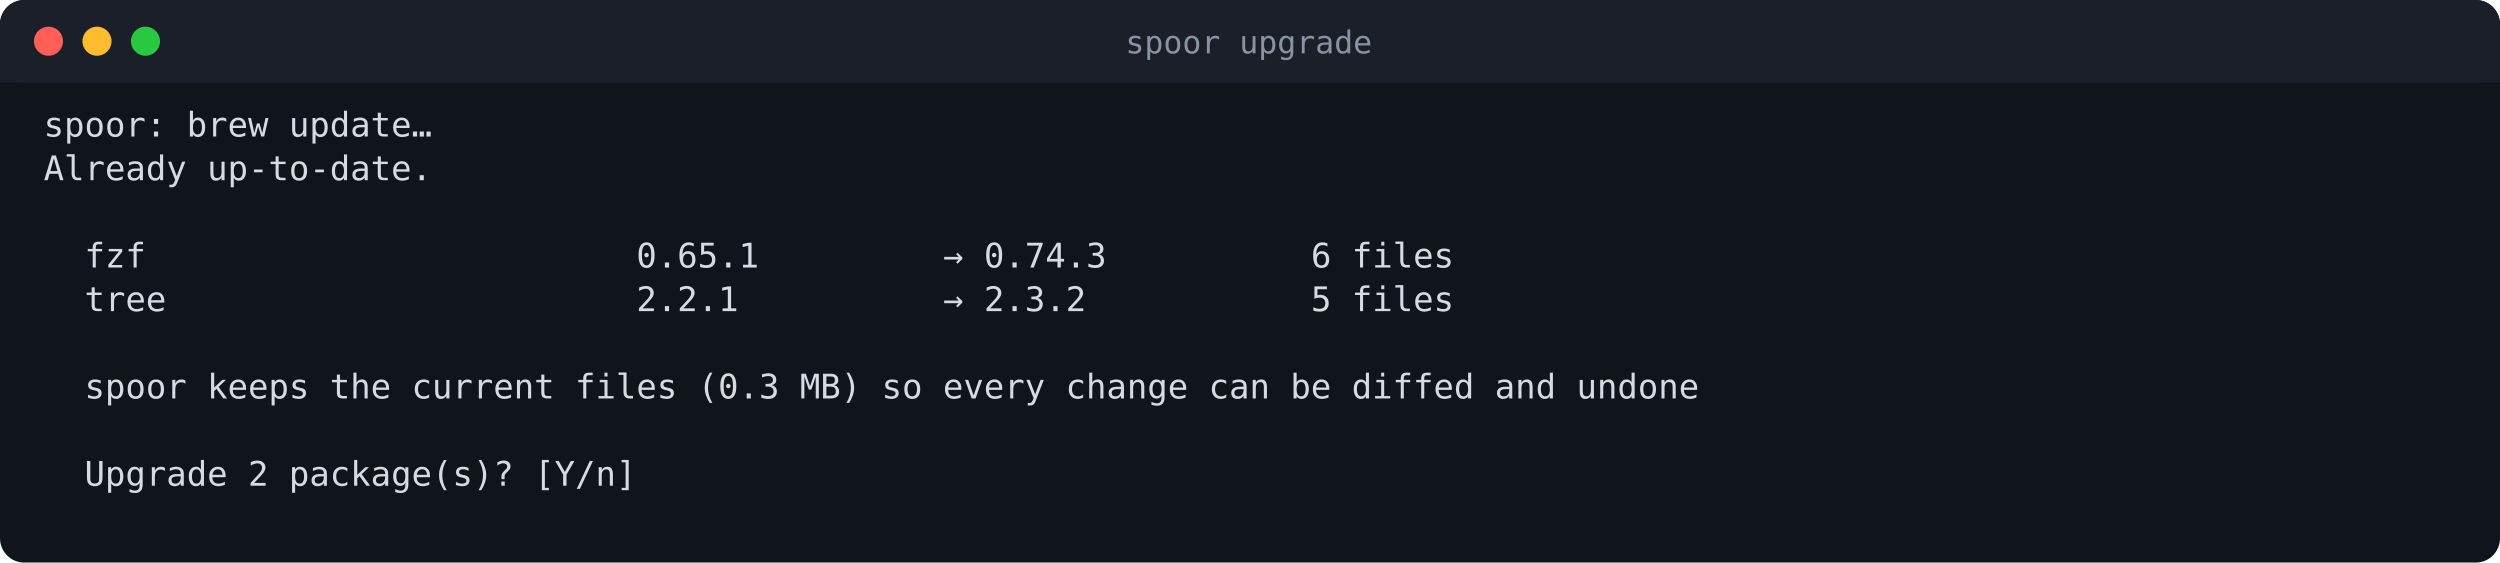
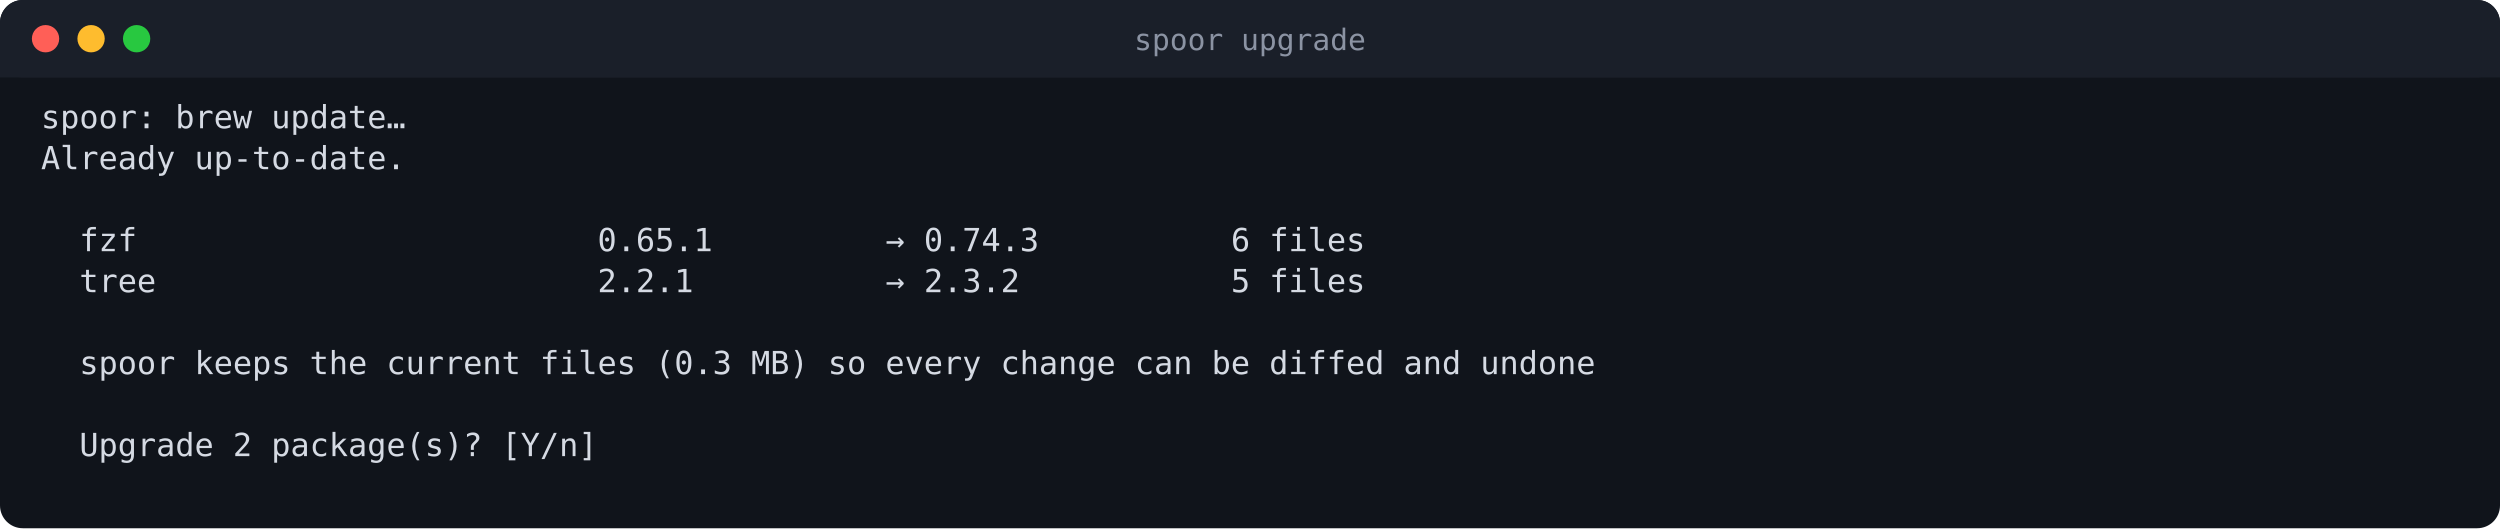
- <svg xmlns="http://www.w3.org/2000/svg" width="1031" height="232" viewBox="0 0 1031 232" font-family="'SF Mono', Menlo, Consolas, 'DejaVu Sans Mono', 'Liberation Mono', monospace" font-size="14">
-   <rect width="1031" height="232" rx="10" fill="#10141b" />
-   <rect width="1031" height="34" rx="10" fill="#1a1f29" />
-   <rect y="24" width="1031" height="10" fill="#1a1f29" />
+ <svg xmlns="http://www.w3.org/2000/svg" width="1098" height="232" viewBox="0 0 1098 232" font-family="'SF Mono', Menlo, Consolas, 'DejaVu Sans Mono', 'Liberation Mono', monospace" font-size="14">
+   <rect width="1098" height="232" rx="10" fill="#10141b" />
+   <rect width="1098" height="34" rx="10" fill="#1a1f29" />
+   <rect y="24" width="1098" height="10" fill="#1a1f29" />
  <circle cx="20" cy="17" r="6" fill="#ff5f57" />
  <circle cx="40" cy="17" r="6" fill="#febc2e" />
  <circle cx="60" cy="17" r="6" fill="#28c840" />
-   <text x="515" y="22" fill="#8b93a3" text-anchor="middle" font-size="13">spoor upgrade</text>
+   <text x="549" y="22" fill="#8b93a3" text-anchor="middle" font-size="13">spoor upgrade</text>
  <text x="18.00" y="56.32" fill="#d5dae3" xml:space="preserve">spoor: brew update</text>
  <text x="169.74" y="56.32" fill="#d5dae3" textLength="8.43" lengthAdjust="spacingAndGlyphs" xml:space="preserve">…</text>
  <text x="18.00" y="74.32" fill="#d5dae3" xml:space="preserve">Already up-to-date.</text>
  <text x="18.00" y="110.32" fill="#d5dae3" xml:space="preserve">  fzf                        0.65.1         </text>
  <text x="388.92" y="110.32" fill="#d5dae3" textLength="8.43" lengthAdjust="spacingAndGlyphs" xml:space="preserve">→</text>
  <text x="397.35" y="110.32" fill="#d5dae3" xml:space="preserve"> 0.74.3          6 files</text>
  <text x="18.00" y="128.32" fill="#d5dae3" xml:space="preserve">  tree                       2.2.1          </text>
  <text x="388.92" y="128.32" fill="#d5dae3" textLength="8.43" lengthAdjust="spacingAndGlyphs" xml:space="preserve">→</text>
  <text x="397.35" y="128.32" fill="#d5dae3" xml:space="preserve"> 2.3.2           5 files</text>
  <text x="18.00" y="164.32" fill="#d5dae3" xml:space="preserve">  spoor keeps the current files (0.3 MB) so every change can be diffed and undone</text>
  <text x="18.00" y="200.32" fill="#d5dae3" xml:space="preserve">  Upgrade 2 package(s)? [Y/n]</text>
</svg>
